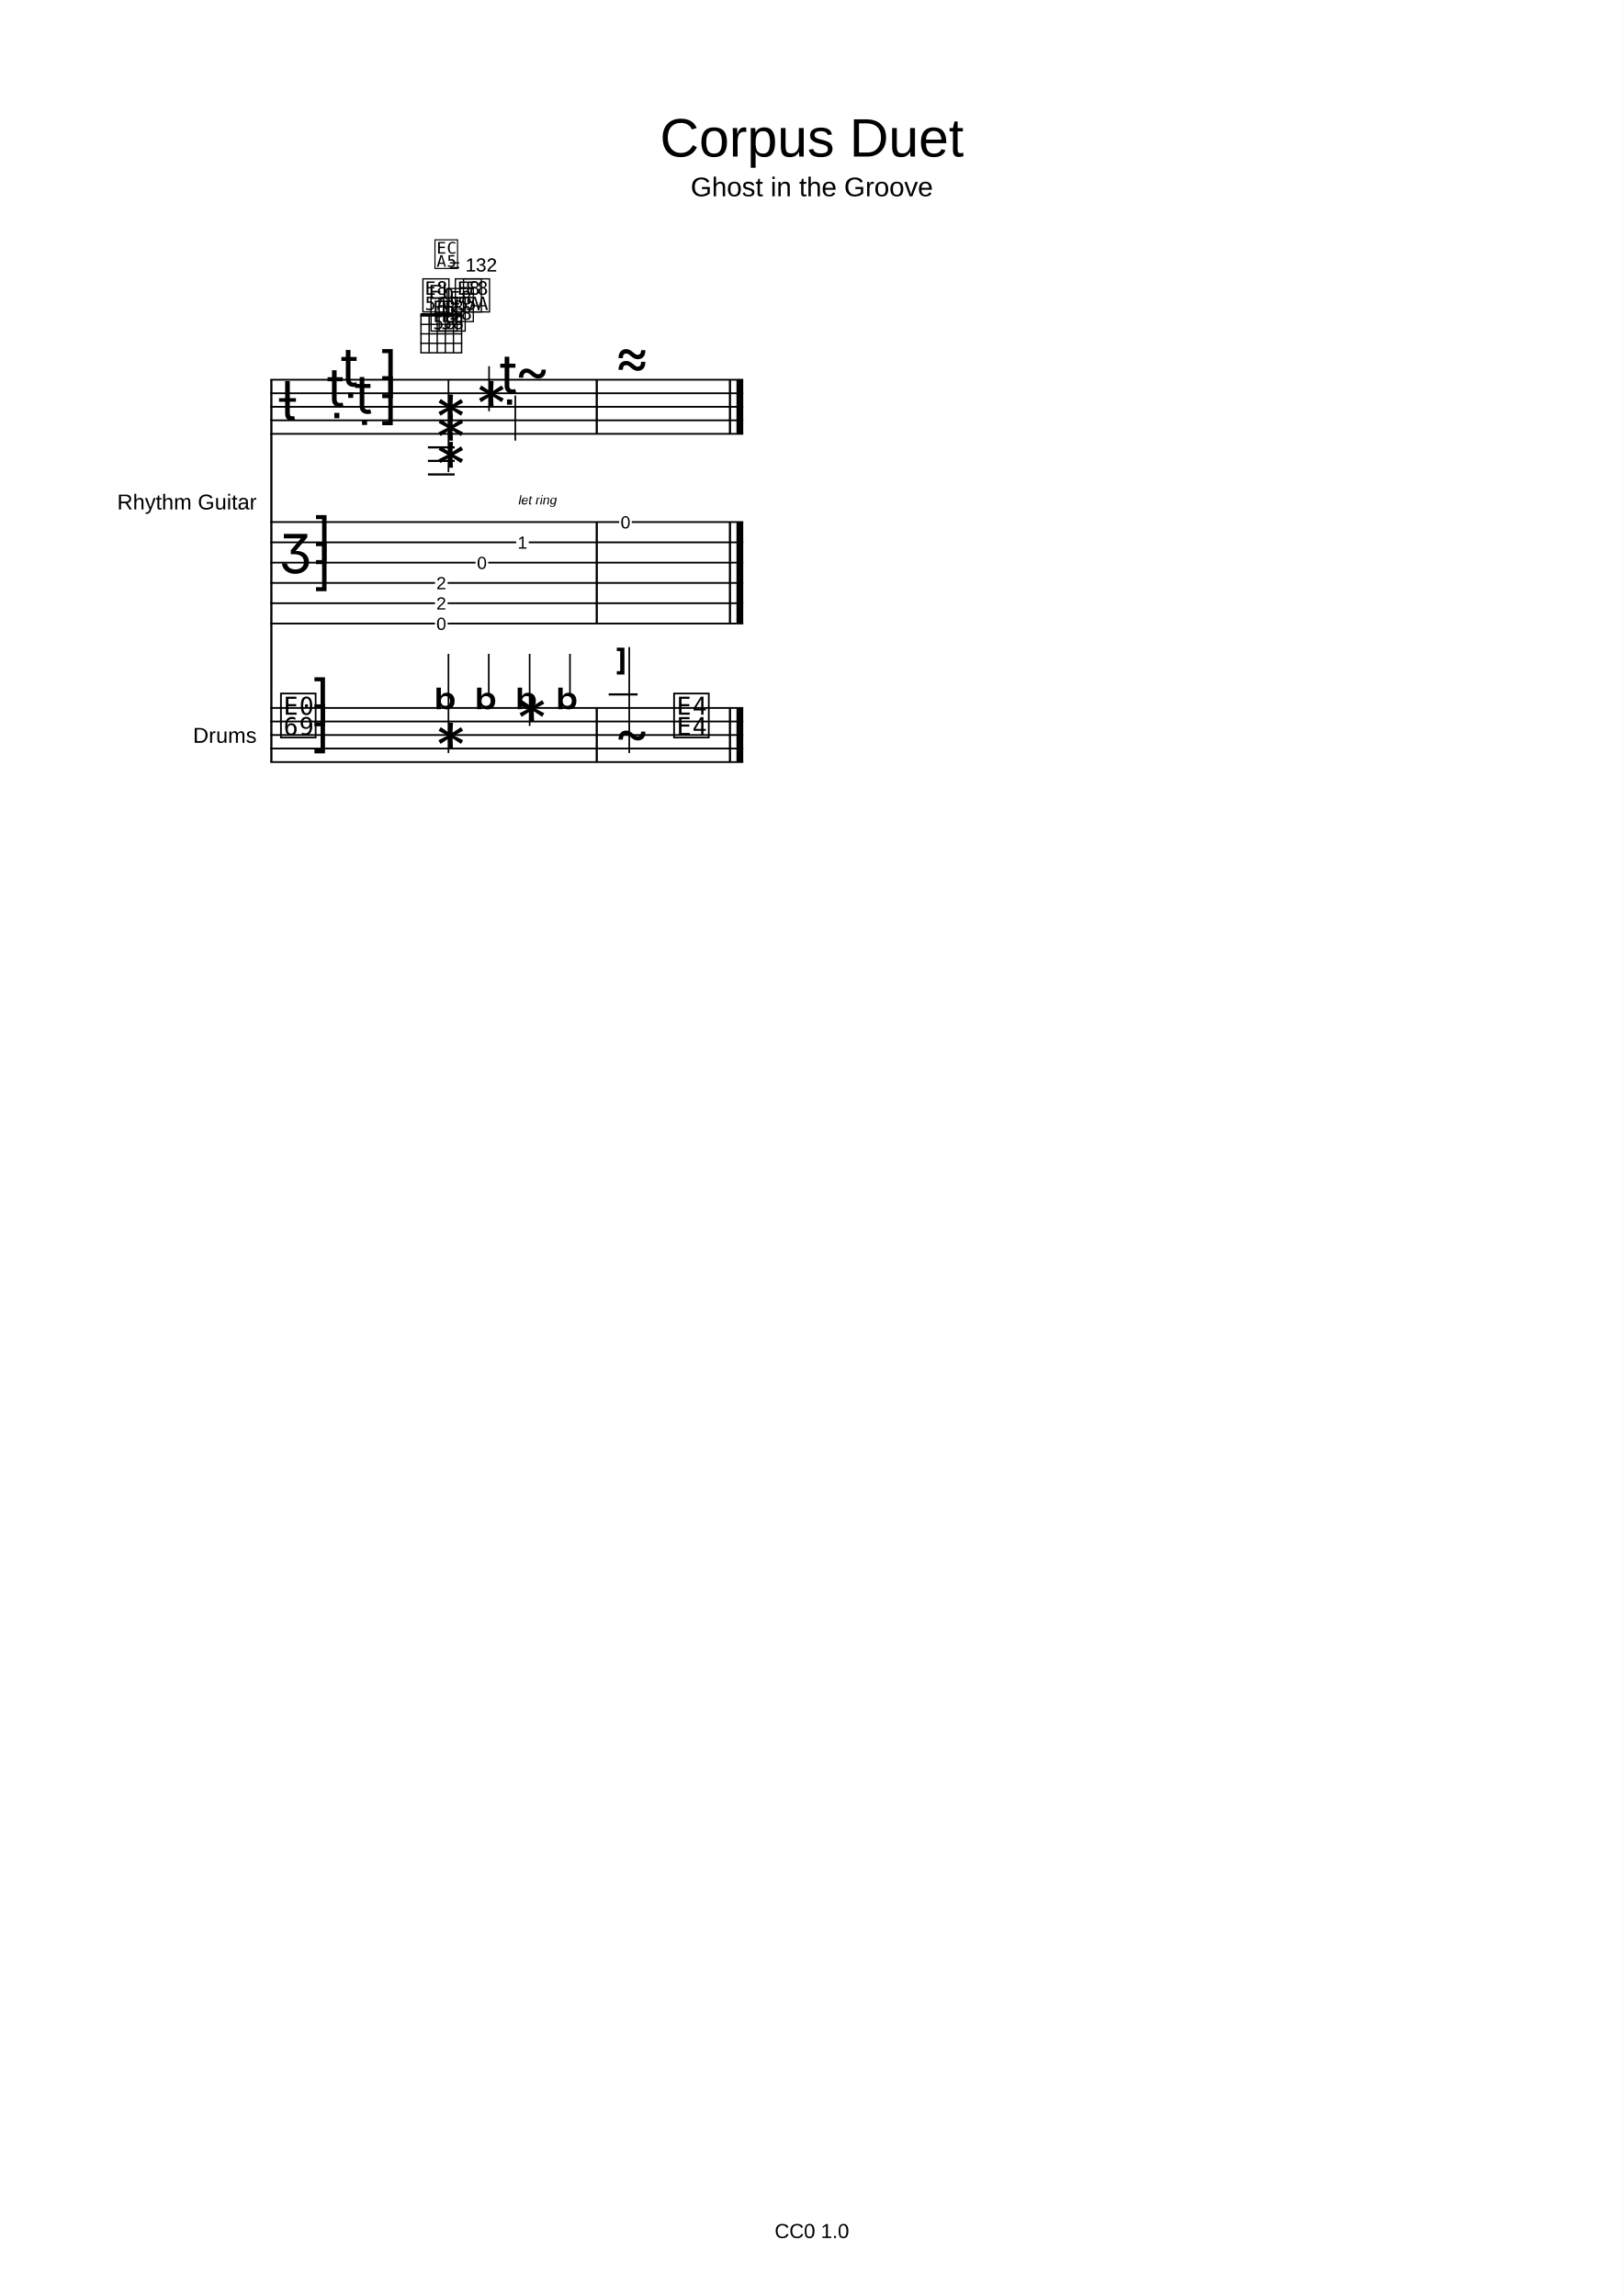
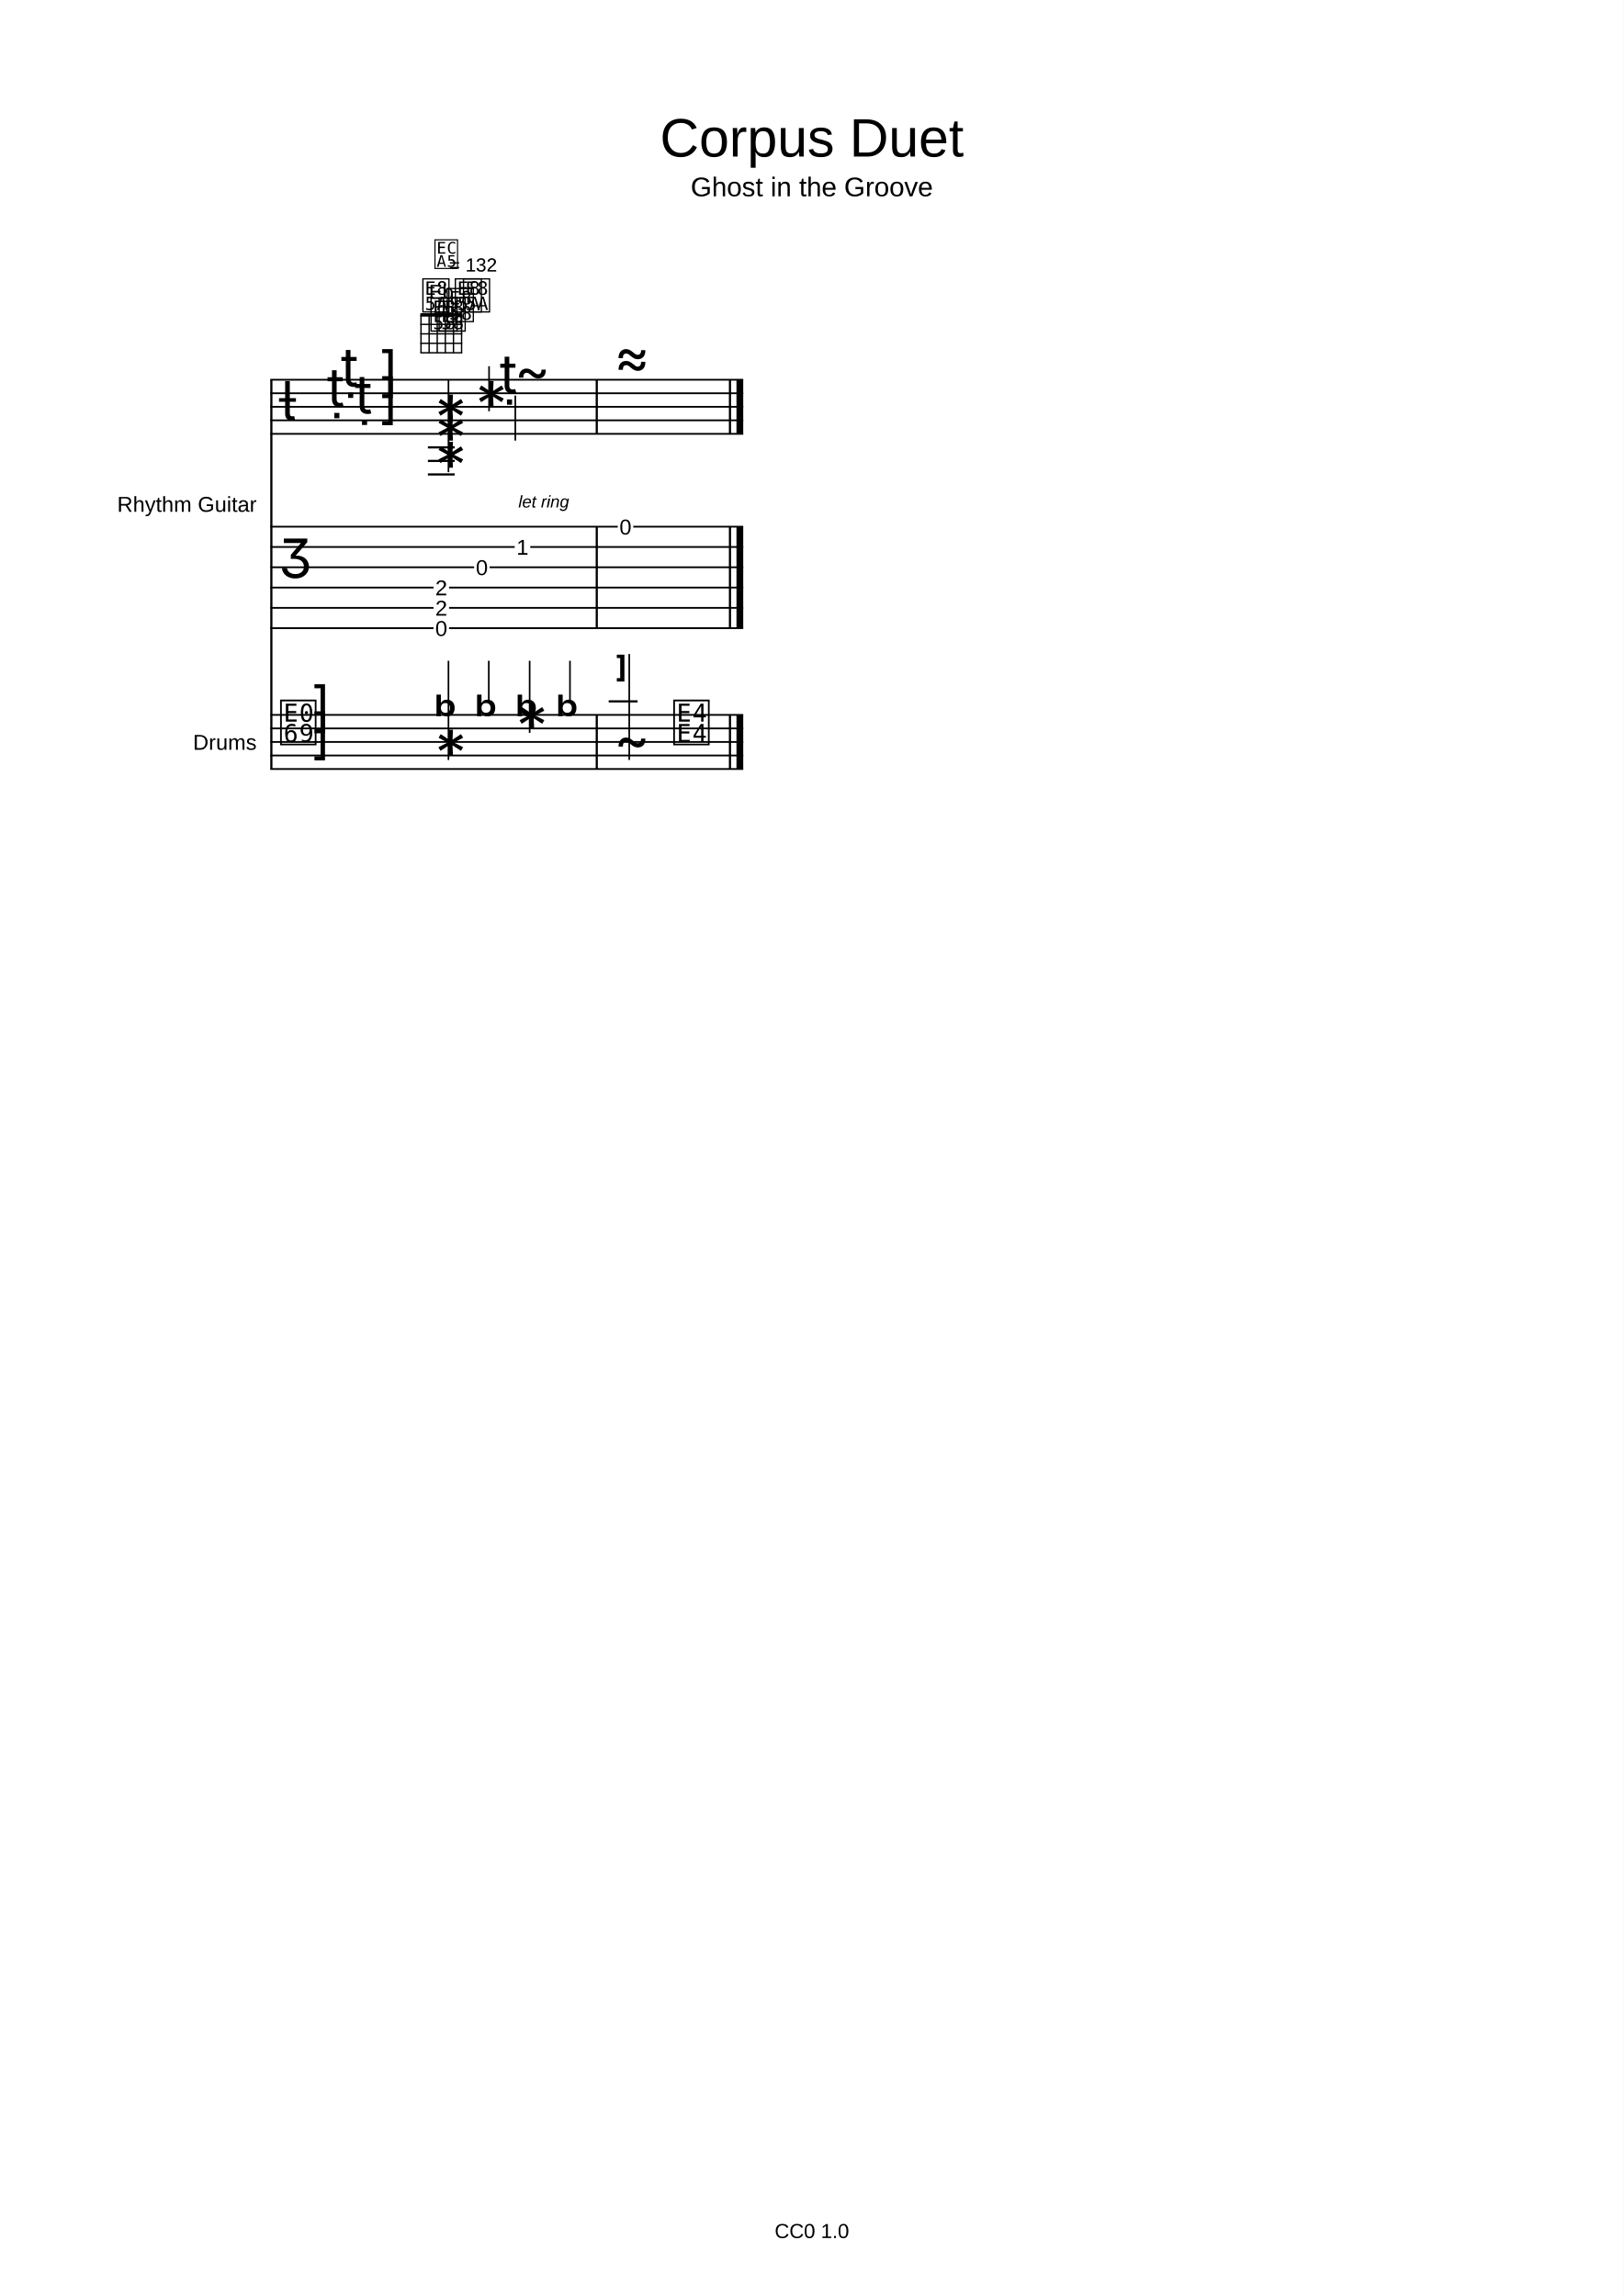
<svg xmlns="http://www.w3.org/2000/svg" width="1200" height="1697.143" viewBox="0 0 120 169.714">
  <style>@font-face{font-family:"Bravura";src:url("Bravura.otf")}text{font-family:"Bravura";font-size:4px}text.t{font-family:Arial,Helvetica,sans-serif}</style>
  <rect x="0" y="0" width="120" height="169.714" fill="white" />
  <g fill="black" stroke="black">
    <line class="staffLine" x1="19.975" y1="28.069" x2="54.929" y2="28.069" stroke-width="0.13" />
    <line class="staffLine" x1="19.975" y1="29.069" x2="54.929" y2="29.069" stroke-width="0.13" />
    <line class="staffLine" x1="19.975" y1="30.069" x2="54.929" y2="30.069" stroke-width="0.13" />
    <line class="staffLine" x1="19.975" y1="31.069" x2="54.929" y2="31.069" stroke-width="0.13" />
    <line class="staffLine" x1="19.975" y1="32.069" x2="54.929" y2="32.069" stroke-width="0.13" />
    <line class="ledgerLine" x1="31.624" y1="33.069" x2="33.604" y2="33.069" stroke-width="0.16" />
    <line class="ledgerLine" x1="31.624" y1="34.069" x2="33.604" y2="34.069" stroke-width="0.16" />
    <line class="ledgerLine" x1="31.624" y1="35.069" x2="33.604" y2="35.069" stroke-width="0.16" />
    <line class="stem" x1="33.144" y1="34.901" x2="33.144" y2="28.069" stroke-width="0.12" />
    <line class="stem" x1="36.144" y1="30.401" x2="36.144" y2="27.069" stroke-width="0.12" />
    <line class="stem" x1="38.084" y1="29.237" x2="38.084" y2="32.569" stroke-width="0.12" />
    <line class="barline" x1="44.104" y1="28.069" x2="44.104" y2="32.069" stroke-width="0.16" />
    <line class="barline" x1="53.949" y1="28.069" x2="53.949" y2="32.069" stroke-width="0.16" />
    <line class="barline" x1="54.679" y1="28.069" x2="54.679" y2="32.069" stroke-width="0.5" />
    <line class="chord" x1="34.114" y1="23.277" x2="34.114" y2="26.077" stroke-width="0.1" />
    <line class="chord" x1="33.514" y1="23.277" x2="33.514" y2="26.077" stroke-width="0.1" />
    <line class="chord" x1="32.914" y1="23.277" x2="32.914" y2="26.077" stroke-width="0.1" />
    <line class="chord" x1="32.314" y1="23.277" x2="32.314" y2="26.077" stroke-width="0.1" />
    <line class="chord" x1="31.714" y1="23.277" x2="31.714" y2="26.077" stroke-width="0.1" />
    <line class="chord" x1="31.114" y1="23.277" x2="31.114" y2="26.077" stroke-width="0.1" />
    <line class="chord" x1="31.064" y1="23.277" x2="34.164" y2="23.277" stroke-width="0.25" />
    <line class="chord" x1="31.064" y1="23.977" x2="34.164" y2="23.977" stroke-width="0.1" />
    <line class="chord" x1="31.064" y1="24.677" x2="34.164" y2="24.677" stroke-width="0.1" />
    <line class="chord" x1="31.064" y1="25.377" x2="34.164" y2="25.377" stroke-width="0.1" />
    <line class="chord" x1="31.064" y1="26.077" x2="34.164" y2="26.077" stroke-width="0.1" />
-     <line class="staffLine" x1="19.975" y1="38.589" x2="54.929" y2="38.589" stroke-width="0.13" />
-     <line class="staffLine" x1="19.975" y1="40.089" x2="54.929" y2="40.089" stroke-width="0.13" />
-     <line class="staffLine" x1="19.975" y1="41.589" x2="54.929" y2="41.589" stroke-width="0.13" />
-     <line class="staffLine" x1="19.975" y1="43.089" x2="54.929" y2="43.089" stroke-width="0.13" />
-     <line class="staffLine" x1="19.975" y1="44.589" x2="54.929" y2="44.589" stroke-width="0.13" />
-     <line class="staffLine" x1="19.975" y1="46.089" x2="54.929" y2="46.089" stroke-width="0.13" />
-     <line class="barline" x1="44.104" y1="38.589" x2="44.104" y2="46.089" stroke-width="0.16" />
-     <line class="barline" x1="53.949" y1="38.589" x2="53.949" y2="46.089" stroke-width="0.16" />
-     <line class="barline" x1="54.679" y1="38.589" x2="54.679" y2="46.089" stroke-width="0.5" />
-     <line class="staffLine" x1="19.975" y1="52.33" x2="54.929" y2="52.33" stroke-width="0.13" />
-     <line class="staffLine" x1="19.975" y1="53.33" x2="54.929" y2="53.33" stroke-width="0.13" />
-     <line class="staffLine" x1="19.975" y1="54.33" x2="54.929" y2="54.33" stroke-width="0.13" />
-     <line class="staffLine" x1="19.975" y1="55.33" x2="54.929" y2="55.33" stroke-width="0.13" />
-     <line class="staffLine" x1="19.975" y1="56.33" x2="54.929" y2="56.33" stroke-width="0.13" />
-     <line class="stem" x1="33.144" y1="55.662" x2="33.144" y2="48.33" stroke-width="0.12" />
-     <line class="stem" x1="36.124" y1="51.386" x2="36.124" y2="48.33" stroke-width="0.12" />
-     <line class="stem" x1="39.144" y1="53.662" x2="39.144" y2="48.33" stroke-width="0.12" />
-     <line class="stem" x1="42.124" y1="51.386" x2="42.124" y2="48.33" stroke-width="0.12" />
-     <line class="barline" x1="44.104" y1="52.33" x2="44.104" y2="56.33" stroke-width="0.16" />
-     <line class="ledgerLine" x1="44.984" y1="51.33" x2="47.12" y2="51.33" stroke-width="0.16" />
-     <line class="stem" x1="46.504" y1="55.662" x2="46.504" y2="47.83" stroke-width="0.12" />
-     <line class="barline" x1="53.949" y1="52.33" x2="53.949" y2="56.33" stroke-width="0.16" />
-     <line class="barline" x1="54.679" y1="52.33" x2="54.679" y2="56.33" stroke-width="0.5" />
-     <line class="barline" x1="20.055" y1="28.069" x2="20.055" y2="56.33" stroke-width="0.16" />
+     <line class="staffLine" x1="19.975" y1="38.931" x2="54.929" y2="38.931" stroke-width="0.13" />
+     <line class="staffLine" x1="19.975" y1="40.431" x2="54.929" y2="40.431" stroke-width="0.13" />
+     <line class="staffLine" x1="19.975" y1="41.931" x2="54.929" y2="41.931" stroke-width="0.13" />
+     <line class="staffLine" x1="19.975" y1="43.431" x2="54.929" y2="43.431" stroke-width="0.13" />
+     <line class="staffLine" x1="19.975" y1="44.931" x2="54.929" y2="44.931" stroke-width="0.13" />
+     <line class="staffLine" x1="19.975" y1="46.431" x2="54.929" y2="46.431" stroke-width="0.13" />
+     <line class="barline" x1="44.104" y1="38.931" x2="44.104" y2="46.431" stroke-width="0.16" />
+     <line class="barline" x1="53.949" y1="38.931" x2="53.949" y2="46.431" stroke-width="0.16" />
+     <line class="barline" x1="54.679" y1="38.931" x2="54.679" y2="46.431" stroke-width="0.5" />
+     <line class="staffLine" x1="19.975" y1="52.843" x2="54.929" y2="52.843" stroke-width="0.13" />
+     <line class="staffLine" x1="19.975" y1="53.843" x2="54.929" y2="53.843" stroke-width="0.13" />
+     <line class="staffLine" x1="19.975" y1="54.843" x2="54.929" y2="54.843" stroke-width="0.13" />
+     <line class="staffLine" x1="19.975" y1="55.843" x2="54.929" y2="55.843" stroke-width="0.13" />
+     <line class="staffLine" x1="19.975" y1="56.843" x2="54.929" y2="56.843" stroke-width="0.13" />
+     <line class="stem" x1="33.144" y1="56.175" x2="33.144" y2="48.843" stroke-width="0.12" />
+     <line class="stem" x1="36.124" y1="51.899" x2="36.124" y2="48.843" stroke-width="0.12" />
+     <line class="stem" x1="39.144" y1="54.175" x2="39.144" y2="48.843" stroke-width="0.12" />
+     <line class="stem" x1="42.124" y1="51.899" x2="42.124" y2="48.843" stroke-width="0.12" />
+     <line class="barline" x1="44.104" y1="52.843" x2="44.104" y2="56.843" stroke-width="0.16" />
+     <line class="ledgerLine" x1="44.984" y1="51.843" x2="47.12" y2="51.843" stroke-width="0.16" />
+     <line class="stem" x1="46.504" y1="56.175" x2="46.504" y2="48.343" stroke-width="0.12" />
+     <line class="barline" x1="53.949" y1="52.843" x2="53.949" y2="56.843" stroke-width="0.16" />
+     <line class="barline" x1="54.679" y1="52.843" x2="54.679" y2="56.843" stroke-width="0.5" />
+     <line class="barline" x1="20.055" y1="28.069" x2="20.055" y2="56.843" stroke-width="0.16" />
    <text class="clef" x="20.575" y="31.069" stroke="none"></text>
    <text class="keySignature" x="24.159" y="30.069" stroke="none"></text>
    <text class="keySignature" x="25.183" y="28.569" stroke="none"></text>
    <text class="keySignature" x="26.207" y="30.569" stroke="none"></text>
    <text class="timeSignature" x="28.011" y="29.069" stroke="none"></text>
    <text class="timeSignature" x="28.011" y="31.069" stroke="none"></text>
    <text class="notehead" x="32.024" y="31.569" stroke="none"></text>
    <text class="notehead" x="32.024" y="33.069" stroke="none"></text>
    <text class="notehead" x="32.024" y="35.069" stroke="none"></text>
    <text class="notehead" x="35.024" y="30.569" stroke="none"></text>
    <text class="notehead" x="38.024" y="29.069" stroke="none"></text>
    <text class="accidental" x="36.92" y="29.069" stroke="none"></text>
    <text class="notehead" x="45.384" y="28.069" stroke="none"></text>
    <text class="chord" x="34.113" y="22.914" style="font-size:3px" stroke="none"></text>
    <text class="chord" x="33.513" y="22.914" style="font-size:3px" stroke="none"></text>
    <text class="chord" x="32.913" y="23.629" style="font-size:3px" stroke="none"></text>
    <text class="chord" x="32.313" y="24.329" style="font-size:3px" stroke="none"></text>
    <text class="chord" x="31.713" y="24.329" style="font-size:3px" stroke="none"></text>
    <text class="chord" x="31.113" y="22.914" style="font-size:3px" stroke="none"></text>
-     <text class="clef" x="20.587" y="42.371" stroke="none"></text>
-     <text class="timeSignature" x="23.119" y="41.339" stroke="none"></text>
-     <text class="timeSignature" x="23.119" y="43.339" stroke="none"></text>
-     <text class="clef" x="20.575" y="54.33" stroke="none"></text>
-     <text class="timeSignature" x="23.003" y="53.33" stroke="none"></text>
-     <text class="timeSignature" x="23.003" y="55.33" stroke="none"></text>
-     <text class="notehead" x="32.024" y="51.83" stroke="none"></text>
-     <text class="notehead" x="32.024" y="55.83" stroke="none"></text>
-     <text class="notehead" x="35.024" y="51.83" stroke="none"></text>
-     <text class="notehead" x="38.024" y="51.83" stroke="none"></text>
-     <text class="notehead" x="38.024" y="53.83" stroke="none"></text>
-     <text class="notehead" x="41.024" y="51.83" stroke="none"></text>
-     <text class="notehead" x="45.384" y="51.33" stroke="none"></text>
-     <text class="notehead" x="45.384" y="55.83" stroke="none"></text>
-     <text class="rest" x="49.627" y="54.33" stroke="none"></text>
+     <text class="clef" x="20.587" y="42.713" stroke="none"></text>
+     <text class="clef" x="20.575" y="54.843" stroke="none"></text>
+     <text class="timeSignature" x="23.003" y="53.843" stroke="none"></text>
+     <text class="timeSignature" x="23.003" y="55.843" stroke="none"></text>
+     <text class="notehead" x="32.024" y="52.343" stroke="none"></text>
+     <text class="notehead" x="32.024" y="56.343" stroke="none"></text>
+     <text class="notehead" x="35.024" y="52.343" stroke="none"></text>
+     <text class="notehead" x="38.024" y="52.343" stroke="none"></text>
+     <text class="notehead" x="38.024" y="54.343" stroke="none"></text>
+     <text class="notehead" x="41.024" y="52.343" stroke="none"></text>
+     <text class="notehead" x="45.384" y="51.843" stroke="none"></text>
+     <text class="notehead" x="45.384" y="56.343" stroke="none"></text>
+     <text class="rest" x="49.627" y="54.843" stroke="none"></text>
    <text class="tempo" x="32.024" y="19.72" style="font-size:2.6px" stroke="none"></text>
    <text class="t credit" x="60" y="11.571" style="font-size:4px" text-anchor="middle" stroke="none">Corpus Duet</text>
    <text class="t credit" x="60" y="14.511" style="font-size:2px" text-anchor="middle" stroke="none">Ghost in the Groove</text>
    <text class="t chord" x="32.614" y="22.089" style="font-size:1.5px" text-anchor="middle" stroke="none">Eb</text>
-     <rect class="knockout" x="32.149" y="45.517" width="0.931" height="1.144" fill="white" stroke="none" />
-     <text class="t fretNumber" x="32.614" y="46.557" style="font-size:1.3px" text-anchor="middle" stroke="none">0</text>
-     <rect class="knockout" x="32.149" y="44.017" width="0.931" height="1.144" fill="white" stroke="none" />
-     <text class="t fretNumber" x="32.614" y="45.057" style="font-size:1.3px" text-anchor="middle" stroke="none">2</text>
-     <rect class="knockout" x="32.149" y="42.517" width="0.931" height="1.144" fill="white" stroke="none" />
-     <text class="t fretNumber" x="32.614" y="43.557" style="font-size:1.3px" text-anchor="middle" stroke="none">2</text>
-     <rect class="knockout" x="35.149" y="41.017" width="0.931" height="1.144" fill="white" stroke="none" />
-     <text class="t fretNumber" x="35.614" y="42.057" style="font-size:1.3px" text-anchor="middle" stroke="none">0</text>
-     <rect class="knockout" x="38.149" y="39.517" width="0.931" height="1.144" fill="white" stroke="none" />
-     <text class="t fretNumber" x="38.614" y="40.557" style="font-size:1.3px" text-anchor="middle" stroke="none">1</text>
-     <rect class="knockout" x="45.763" y="38.017" width="0.931" height="1.144" fill="white" stroke="none" />
-     <text class="t fretNumber" x="46.228" y="39.057" style="font-size:1.3px" text-anchor="middle" stroke="none">0</text>
-     <text class="t technique" x="38.314" y="37.282" style="font-size:0.95px;font-style:italic" text-anchor="start" stroke="none">let ring</text>
+     <rect class="knockout" x="32.041" y="45.727" width="1.146" height="1.408" fill="white" stroke="none" />
+     <text class="t fretNumber" x="32.614" y="47.007" style="font-size:1.6px" text-anchor="middle" stroke="none">0</text>
+     <rect class="knockout" x="32.041" y="44.227" width="1.146" height="1.408" fill="white" stroke="none" />
+     <text class="t fretNumber" x="32.614" y="45.507" style="font-size:1.6px" text-anchor="middle" stroke="none">2</text>
+     <rect class="knockout" x="32.041" y="42.727" width="1.146" height="1.408" fill="white" stroke="none" />
+     <text class="t fretNumber" x="32.614" y="44.007" style="font-size:1.6px" text-anchor="middle" stroke="none">2</text>
+     <rect class="knockout" x="35.041" y="41.227" width="1.146" height="1.408" fill="white" stroke="none" />
+     <text class="t fretNumber" x="35.614" y="42.507" style="font-size:1.6px" text-anchor="middle" stroke="none">0</text>
+     <rect class="knockout" x="38.041" y="39.727" width="1.146" height="1.408" fill="white" stroke="none" />
+     <text class="t fretNumber" x="38.614" y="41.007" style="font-size:1.6px" text-anchor="middle" stroke="none">1</text>
+     <rect class="knockout" x="45.655" y="38.227" width="1.146" height="1.408" fill="white" stroke="none" />
+     <text class="t fretNumber" x="46.228" y="39.507" style="font-size:1.6px" text-anchor="middle" stroke="none">0</text>
+     <text class="t technique" x="38.314" y="37.507" style="font-size:1.25px;font-style:italic" text-anchor="start" stroke="none">let ring</text>
    <text class="t tempo" x="33.187" y="20.07" style="font-size:1.4px" text-anchor="start" stroke="none">= 132</text>
-     <text class="t trackName" x="18.975" y="37.655" style="font-size:1.6px" text-anchor="end" stroke="none">Rhythm Guitar</text>
-     <text class="t trackName" x="18.975" y="54.906" style="font-size:1.6px" text-anchor="end" stroke="none">Drums</text>
+     <text class="t trackName" x="18.975" y="37.826" style="font-size:1.6px" text-anchor="end" stroke="none">Rhythm Guitar</text>
+     <text class="t trackName" x="18.975" y="55.419" style="font-size:1.6px" text-anchor="end" stroke="none">Drums</text>
    <text class="t credit" x="60" y="165.429" style="font-size:1.5px" text-anchor="middle" stroke="none">CC0 1.0</text>
  </g>
</svg>
